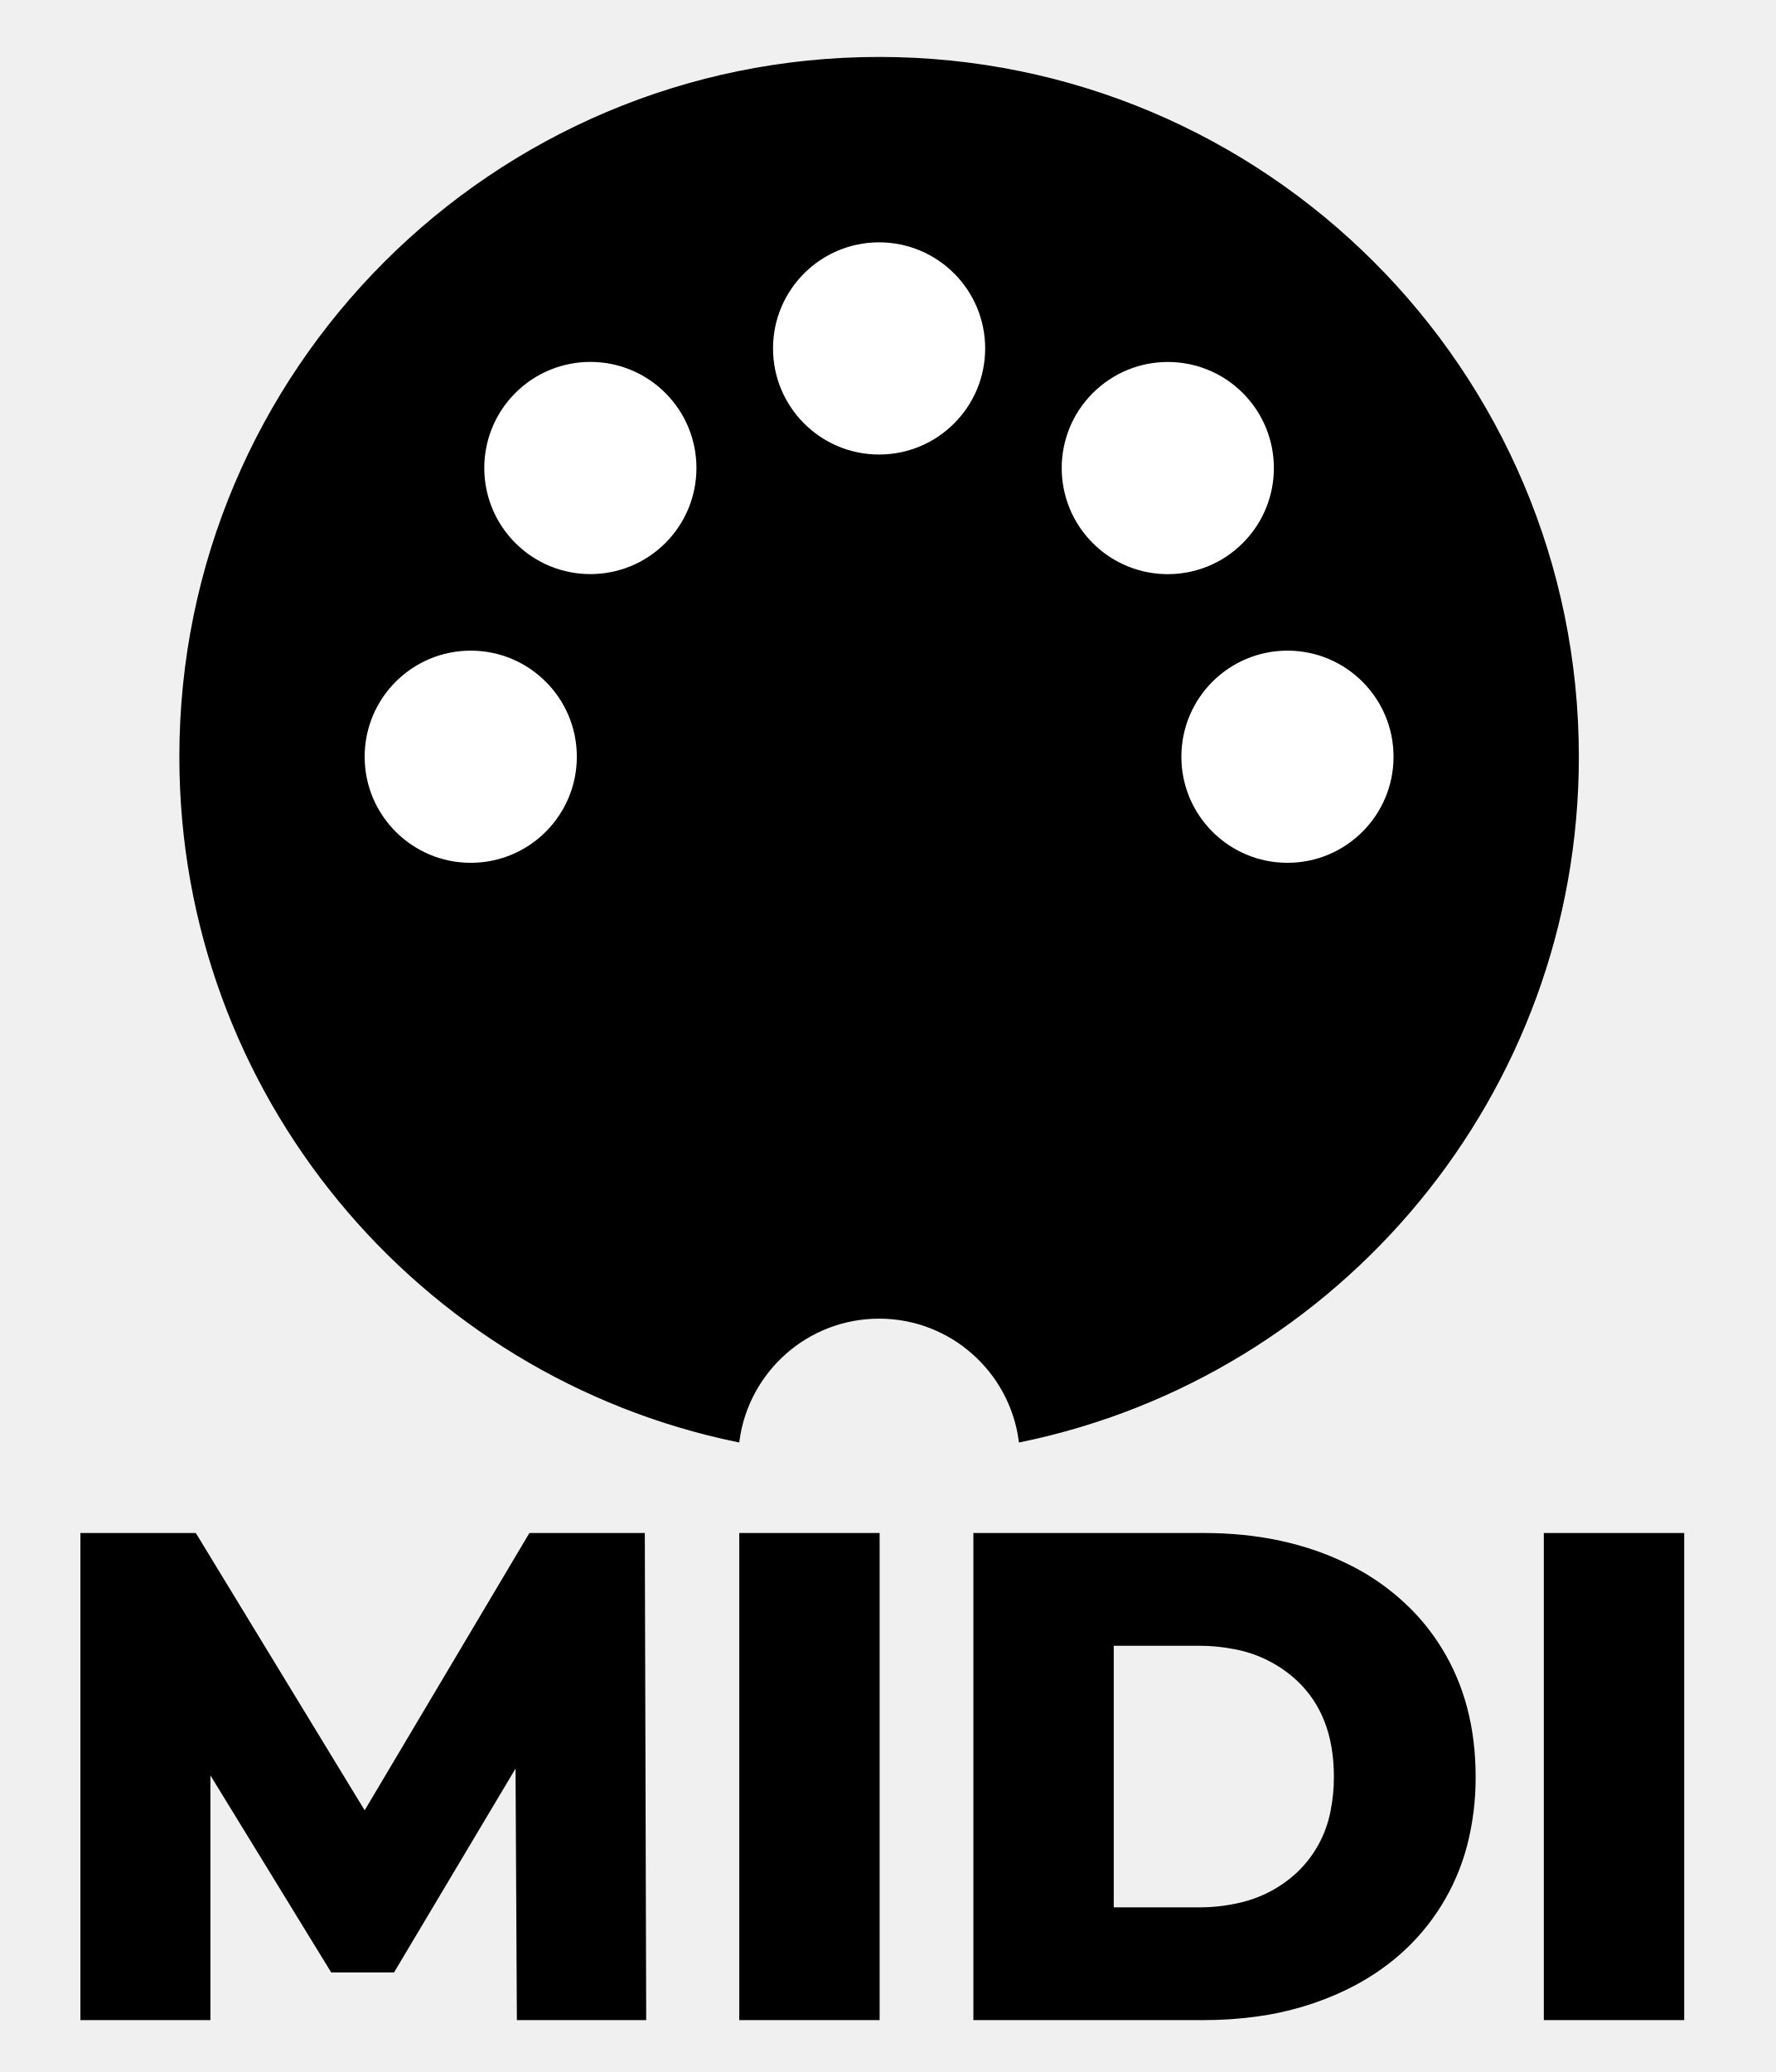
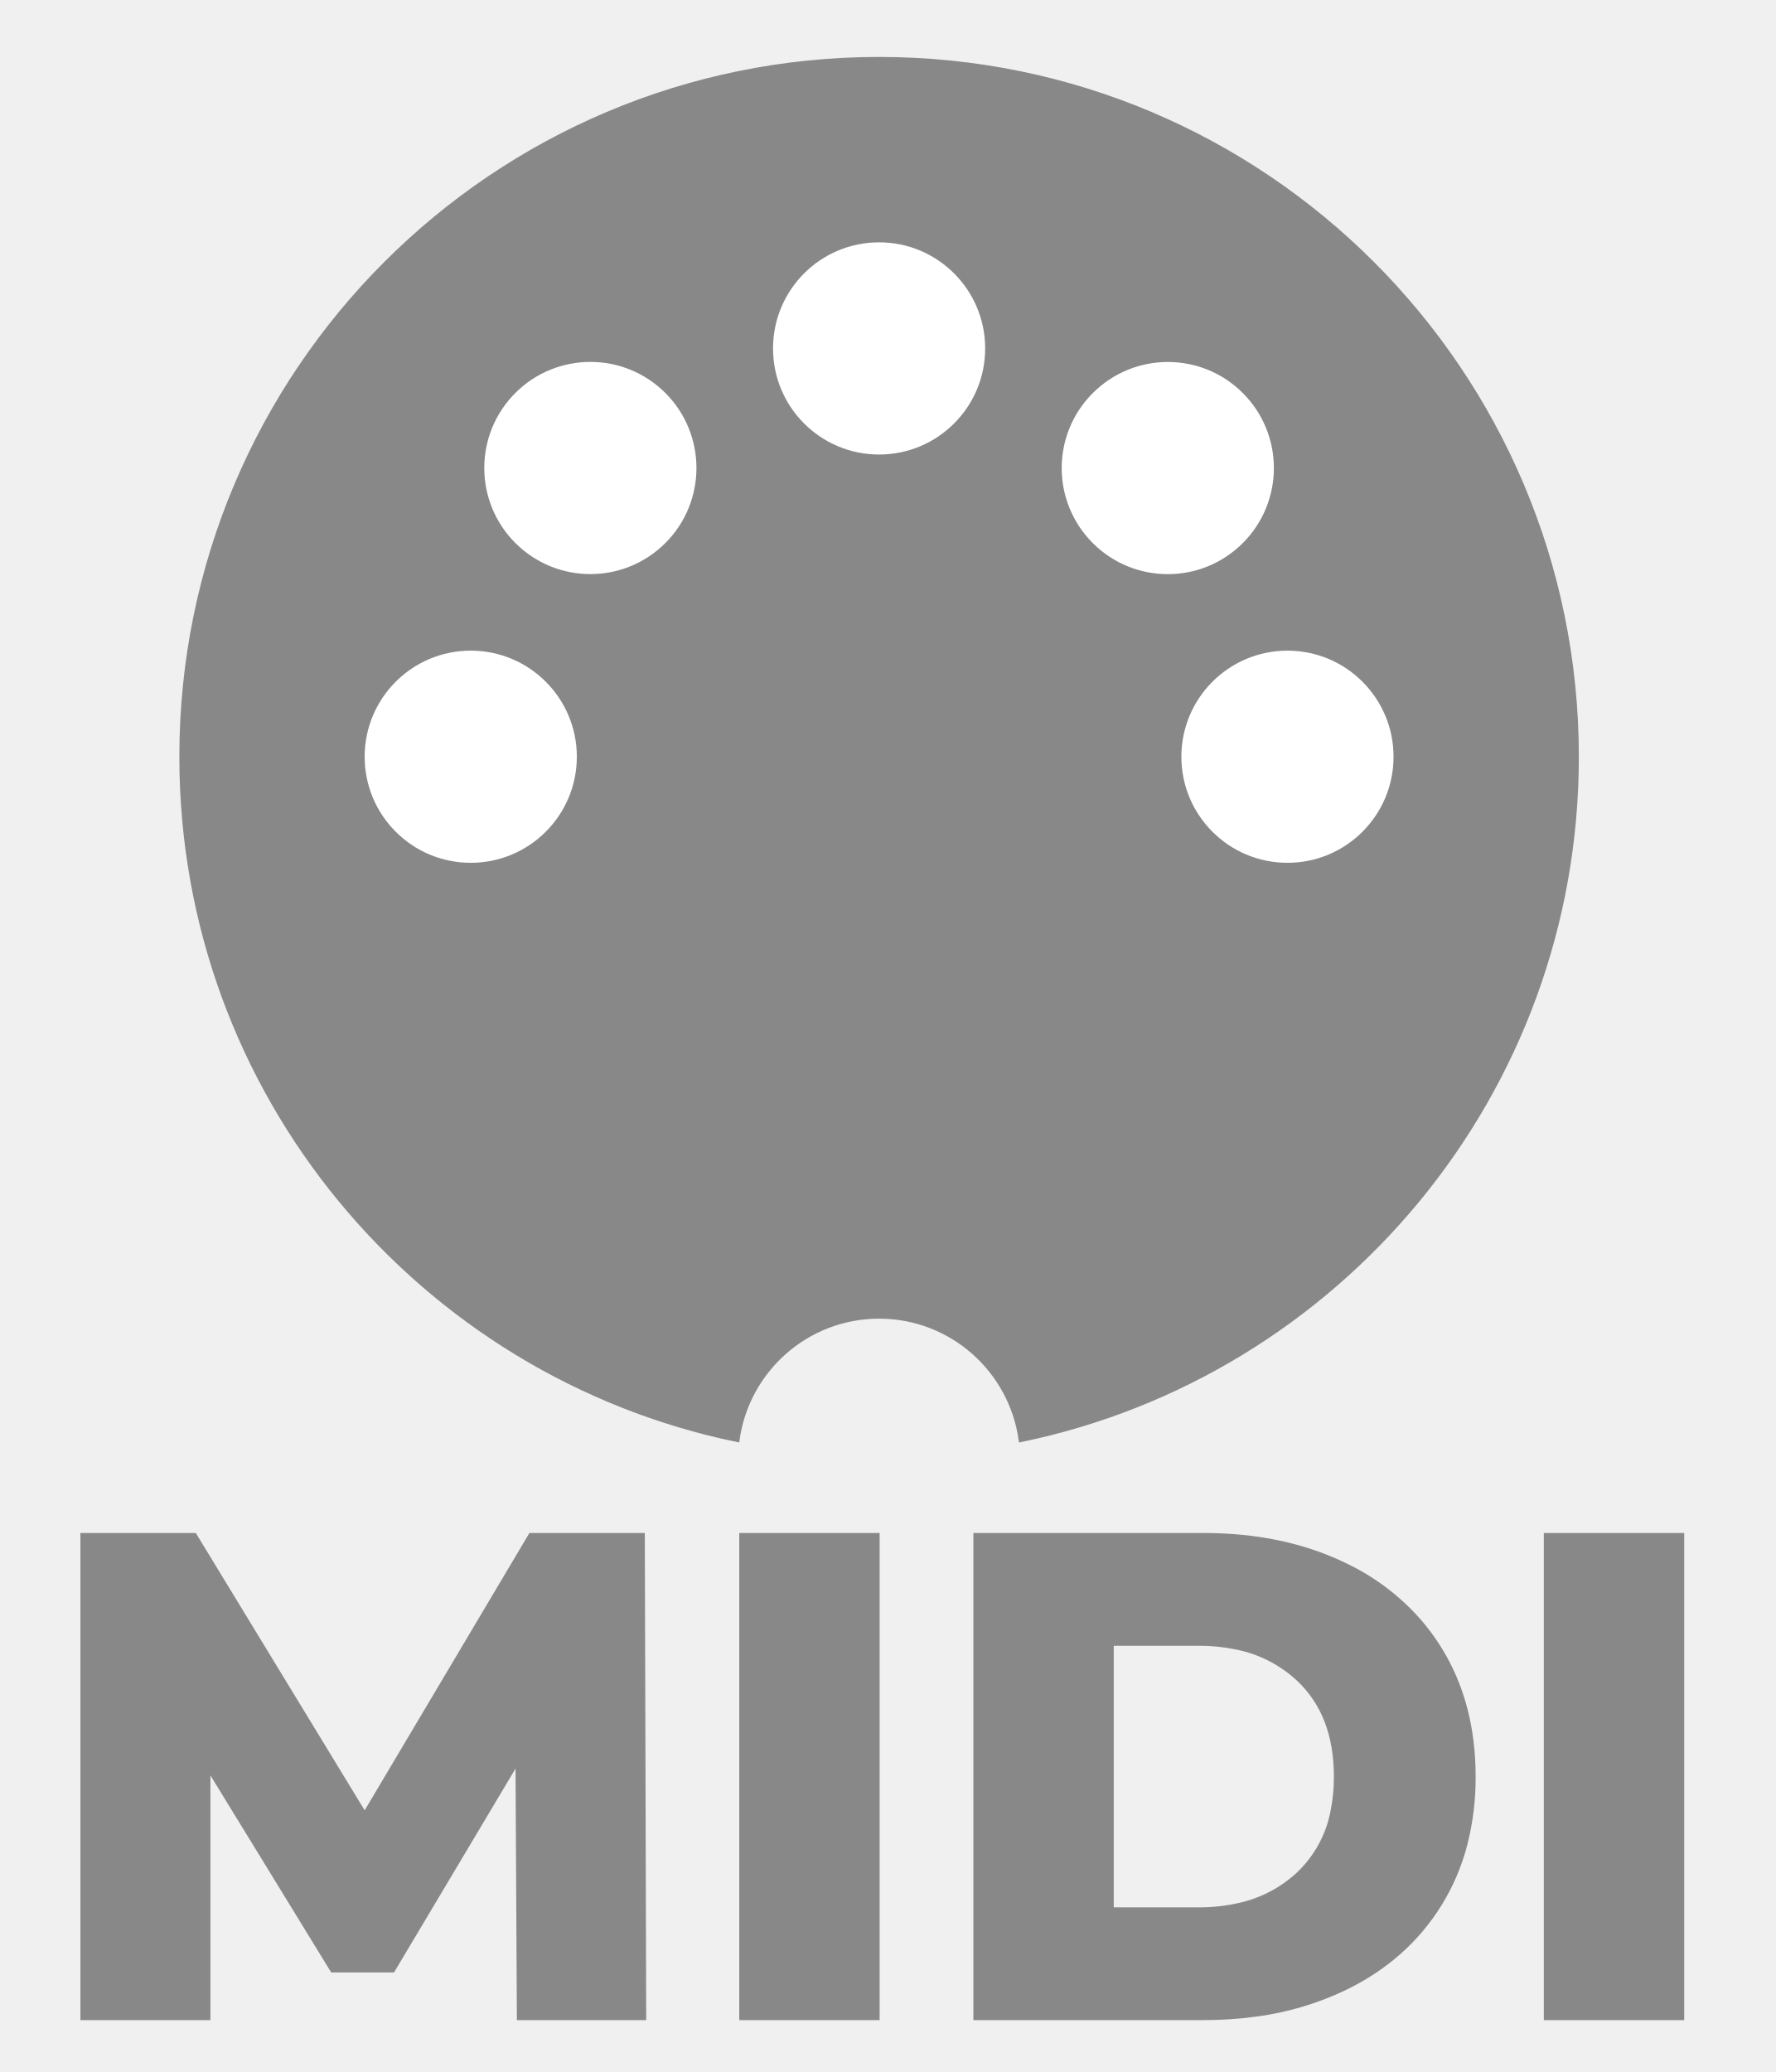
<svg xmlns="http://www.w3.org/2000/svg" width="24" height="28" viewBox="0 20 440 540">
-   <path d="M 217.699,35.339 C 117.251,35.339 35.816,116.775 35.816,217.218 C 35.816,305.024 98.05,378.297 180.812,395.343 C 183.304,377.177 198.85,363.167 217.702,363.167 C 236.54,363.167 252.088,377.182 254.577,395.349 C 337.342,378.297 399.576,305.024 399.576,217.218 C 399.574,116.775 318.146,35.339 217.699,35.339 z " style="fill:000000;stroke:#000000;stroke-width:1" id="path4690" />
+   <path d="M 217.699,35.339 C 117.251,35.339 35.816,116.775 35.816,217.218 C 35.816,305.024 98.05,378.297 180.812,395.343 C 183.304,377.177 198.85,363.167 217.702,363.167 C 236.54,363.167 252.088,377.182 254.577,395.349 C 337.342,378.297 399.576,305.024 399.576,217.218 C 399.574,116.775 318.146,35.339 217.699,35.339 z " style="fill:#888;stroke:#888;stroke-width:1" id="path4690" />
  <path d="M 298.979,217.215 C 298.979,231.108 310.241,242.363 324.129,242.363 C 338.024,242.363 349.278,231.105 349.278,217.215 C 349.278,203.332 338.021,192.069 324.129,192.069 C 310.239,192.07 298.979,203.332 298.979,217.215 z " style="fill:#ffffff;stroke:#ffffff;stroke-width:5" id="path4680" />
  <path d="M 86.112,217.215 C 86.112,231.108 97.374,242.363 111.263,242.363 C 125.157,242.363 136.414,231.105 136.414,217.215 C 136.414,203.332 125.157,192.069 111.263,192.069 C 97.374,192.07 86.112,203.332 86.112,217.215 z " style="fill:#ffffff;stroke:#ffffff;stroke-width:5" id="path4682" />
  <path d="M 124.657,124.185 C 114.837,134.005 114.837,149.931 124.662,159.751 C 134.483,169.577 150.402,169.577 160.228,159.751 C 170.042,149.936 170.048,134.01 160.223,124.19 C 150.402,114.365 134.477,114.365 124.657,124.185 z " style="fill:#ffffff;stroke:#ffffff;stroke-width:5" id="path4684" />
  <path d="M 217.696,85.657 C 203.808,85.657 192.546,96.919 192.551,110.807 C 192.546,124.701 203.802,135.958 217.699,135.958 C 231.576,135.958 242.842,124.701 242.842,110.807 C 242.842,96.919 231.585,85.657 217.696,85.657 z " style="fill:#ffffff;stroke:#ffffff;stroke-width:5" id="path4686" />
  <path d="M 310.726,124.202 C 300.912,114.381 284.981,114.381 275.164,124.207 C 265.333,134.027 265.333,149.946 275.159,159.772 C 284.974,169.587 300.899,169.593 310.721,159.767 C 320.546,149.946 320.546,134.021 310.726,124.202 z " style="fill:#ffffff;stroke:#ffffff;stroke-width:5" id="path4688" />
  <g transform="translate(10,420)">
-     <g id="svgGroup" stroke-linecap="round" fill-rule="evenodd" font-size="9pt" stroke="#000" stroke-width="0.25mm" fill="#000" style="stroke:#000;stroke-width:0.25mm;fill:#000">
+     <g id="svgGroup" stroke-linecap="round" fill-rule="evenodd" font-size="9pt" stroke="#888" stroke-width="0.25mm" fill="#888" style="stroke:#888;stroke-width:0.25mm;fill:#888">
      <path d="M 146.52 126.001 L 113.76 126.001 L 113.4 59.221 L 81 113.581 L 65.16 113.581 L 32.94 61.021 L 32.94 126.001 L 0 126.001 L 0 0.001 L 29.34 0.001 L 73.62 72.721 L 116.82 0.001 L 146.16 0.001 L 146.52 126.001 Z" id="M" />
      <path d="M 171.72 126.001 L 171.72 0.001 L 207.36 0.001 L 207.36 126.001 L 171.72 126.001 Z" id="I" />
      <path d="M 232.74 126.001 L 232.74 0.001 L 292.32 0.001 Q 313.02 0.001 329.04 7.741 A 60.372 60.372 0 0 1 347.142 20.879 A 56.691 56.691 0 0 1 353.88 29.701 Q 362.7 43.921 362.7 63.001 A 69.603 69.603 0 0 1 360.512 80.801 A 56.602 56.602 0 0 1 353.88 96.301 Q 345.06 110.521 329.04 118.261 A 77.062 77.062 0 0 1 305.998 125.087 A 99.056 99.056 0 0 1 292.32 126.001 L 232.74 126.001 Z M 268.38 97.561 L 290.88 97.561 A 46.428 46.428 0 0 0 302.131 96.27 A 32.805 32.805 0 0 0 316.89 88.381 A 30.149 30.149 0 0 0 325.835 72.001 A 44.514 44.514 0 0 0 326.7 63.001 Q 326.7 46.801 316.89 37.621 A 33.24 33.24 0 0 0 300.381 29.338 A 47.956 47.956 0 0 0 290.88 28.441 L 268.38 28.441 L 268.38 97.561 Z" id="D" />
      <path d="M 381.42 126.001 L 381.42 0.001 L 417.06 0.001 L 417.06 126.001 L 381.42 126.001 Z" id="I2" />
    </g>
  </g>
</svg>
